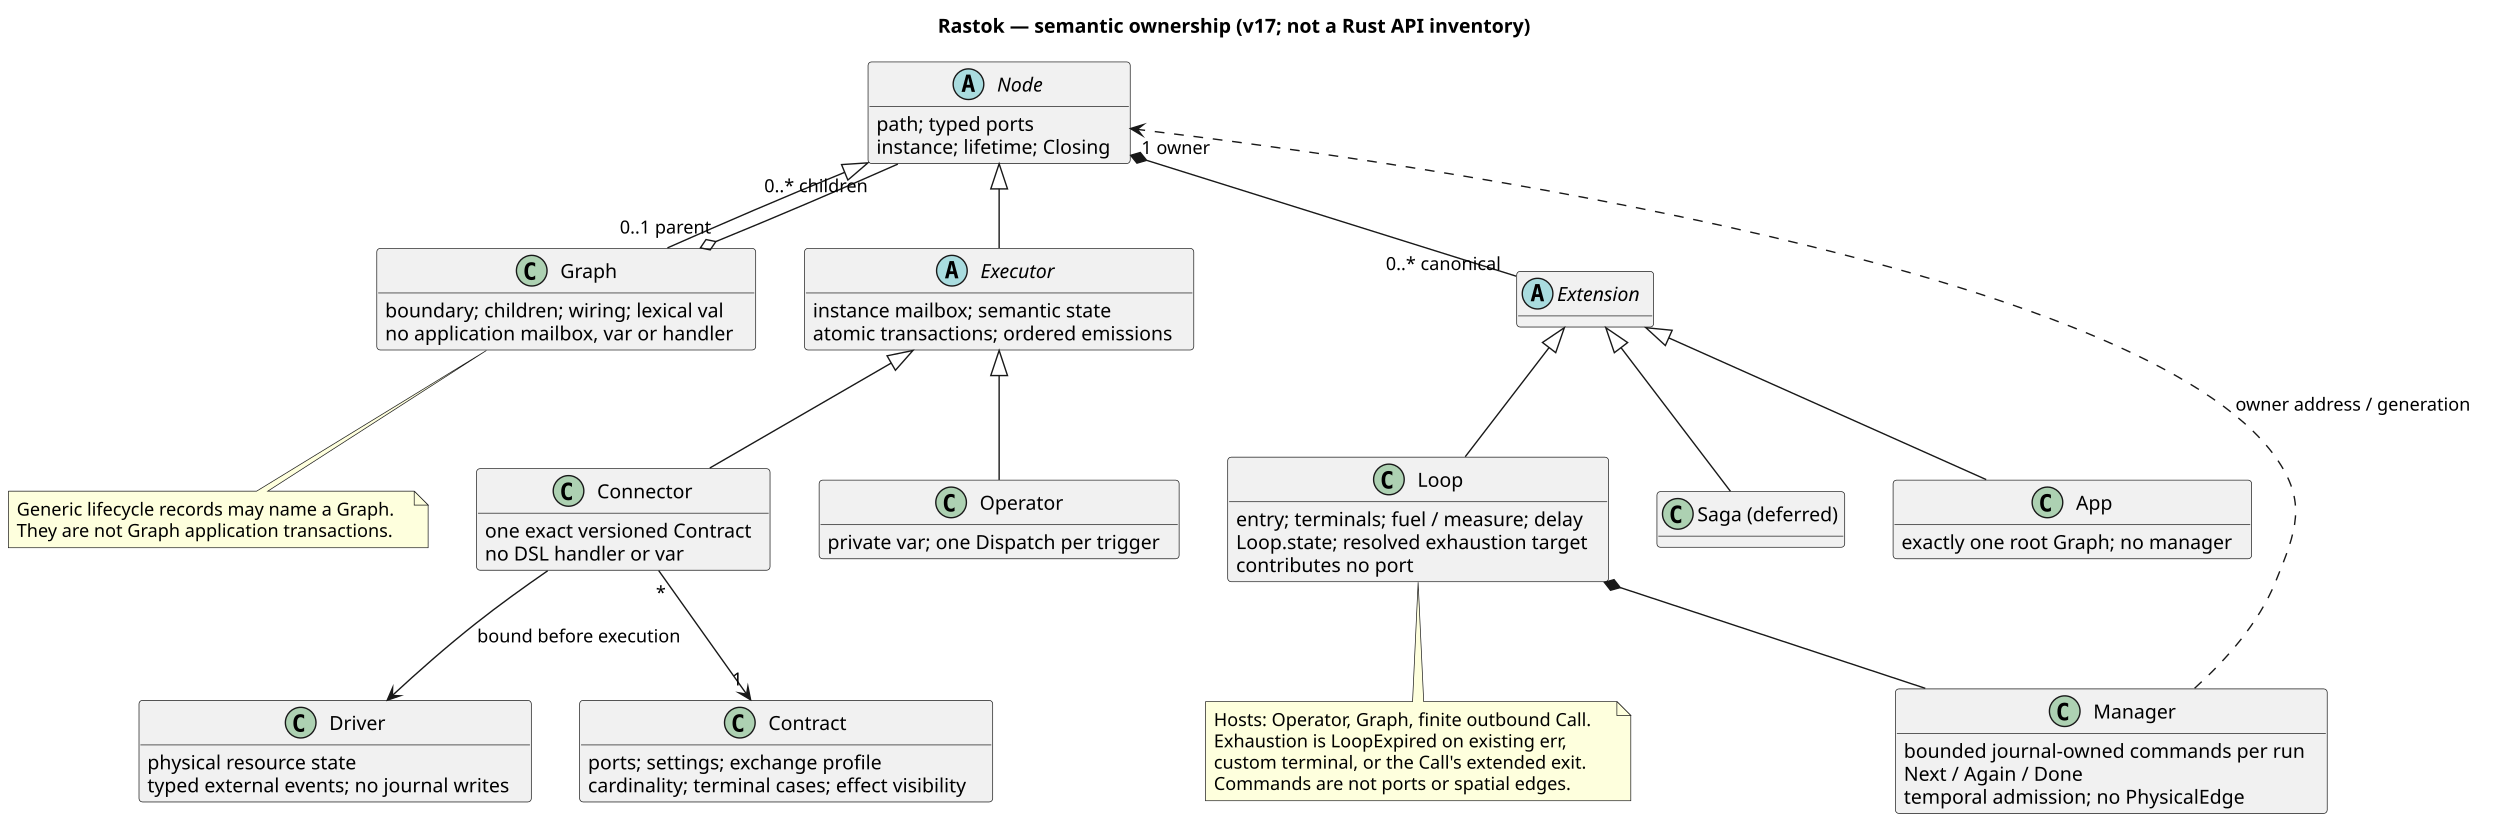
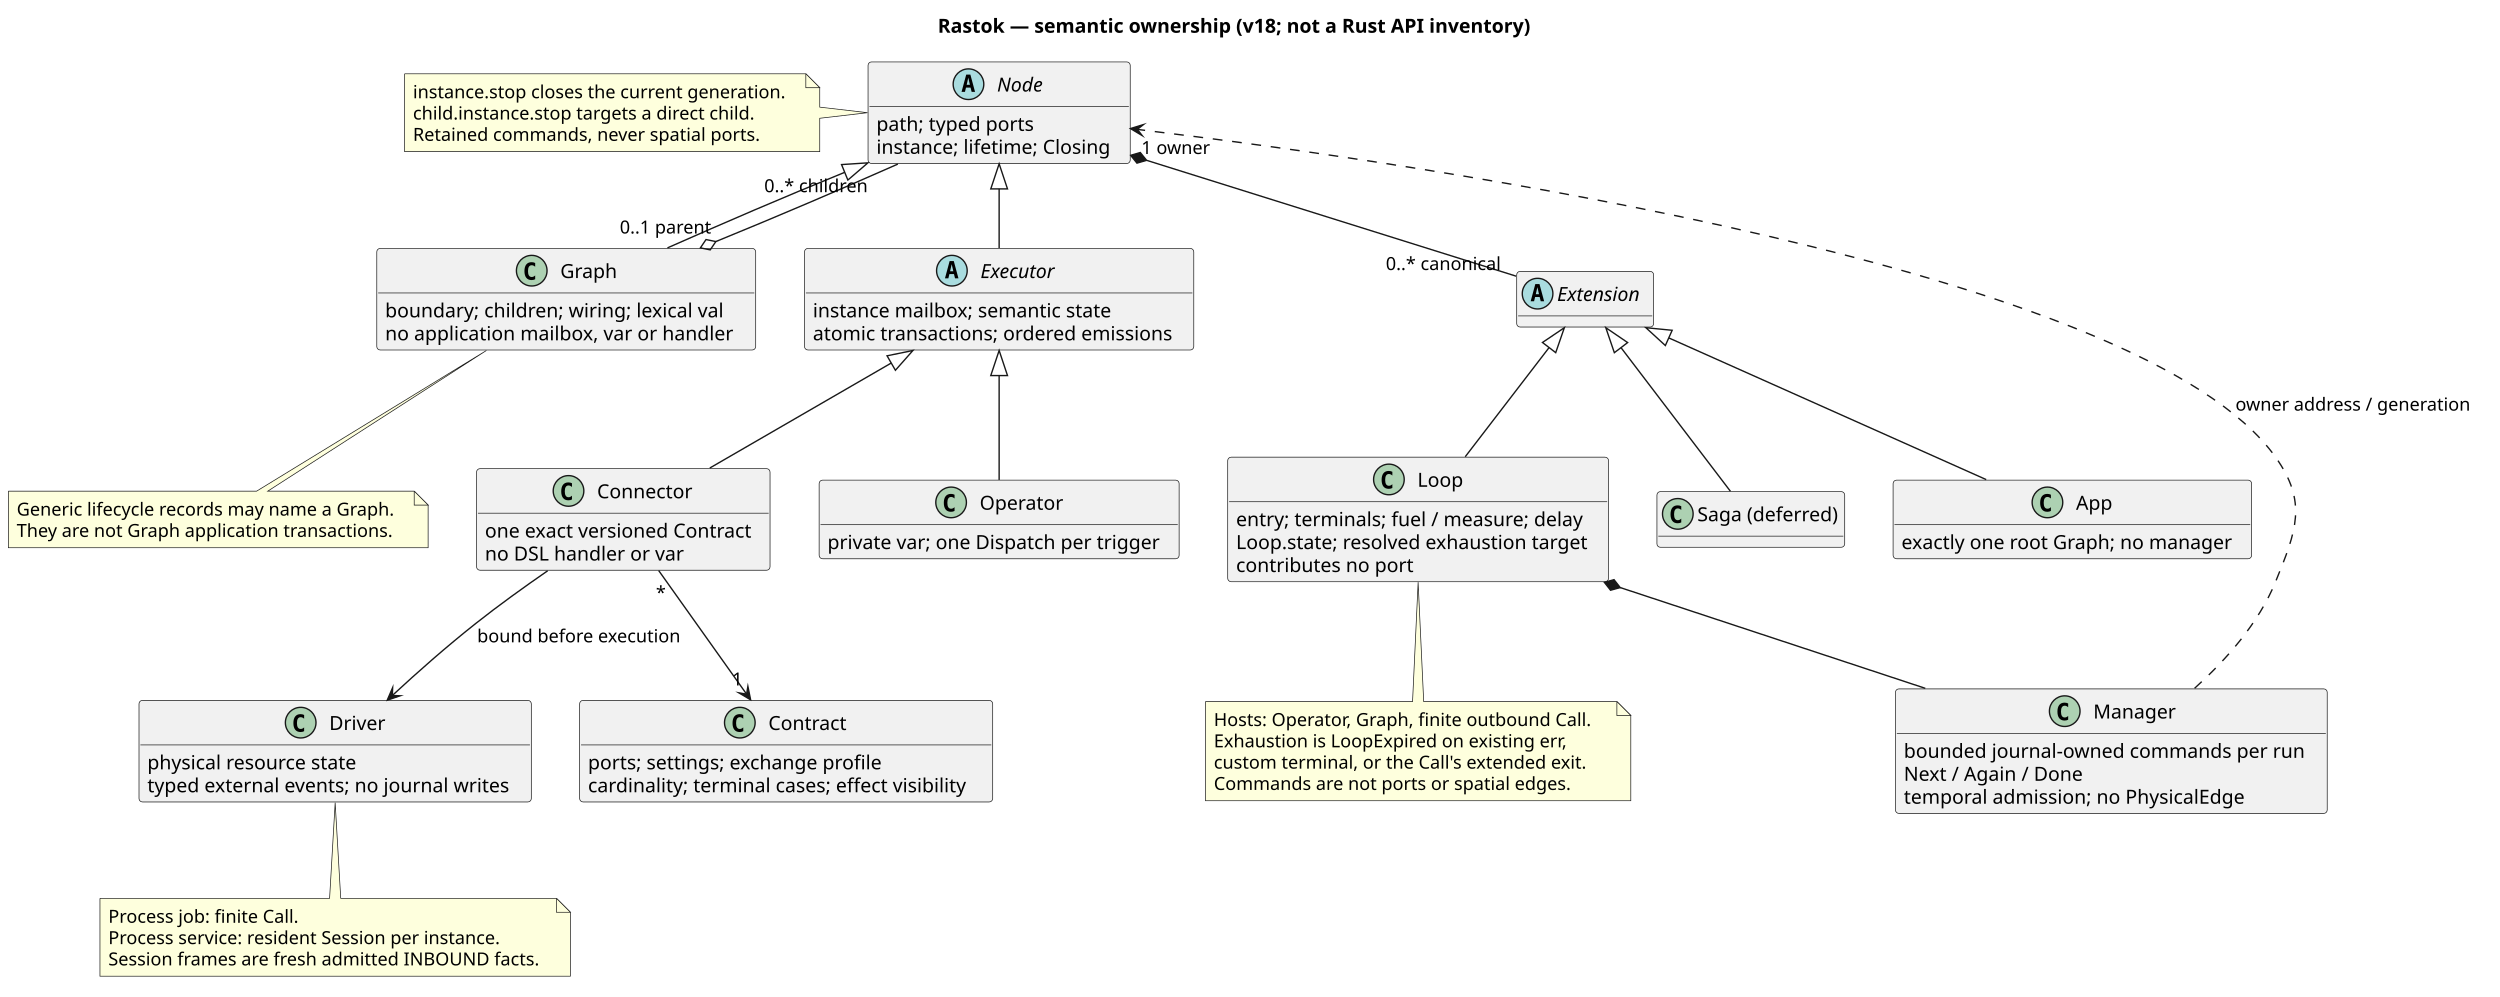
- <svg xmlns="http://www.w3.org/2000/svg" version="1.1" data-diagram-type="CLASS" style="width:1796px;height:599px;background:#FFFFFF;" width="1796px" height="599px" viewBox="0 0 1796 599" zoomAndPan="magnify" preserveAspectRatio="none" contentStyleType="text/css">
+ <svg xmlns="http://www.w3.org/2000/svg" version="1.1" data-diagram-type="CLASS" style="width:1796px;height:716px;background:#FFFFFF;" width="1796px" height="716px" viewBox="0 0 1796 716" zoomAndPan="magnify" preserveAspectRatio="none" contentStyleType="text/css">
  <defs />
  <g font-family="sans-serif" lengthAdjust="spacing">
    <g class="title" data-source-line="2">
-       <text x="673.684" y="23.535" fill="#000" font-size="14" textLength="442.552" font-weight="700">Rastok — semantic ownership (v17; not a Rust API inventory)</text>
+       <text x="673.684" y="23.535" fill="#000" font-size="14" textLength="442.552" font-weight="700">Rastok — semantic ownership (v18; not a Rust API inventory)</text>
    </g>
    <g class="entity" data-qualified-name="Node" id="ent0001" data-source-line="8">
      <rect x="623.61" y="44.488" width="188.347" height="72.977" fill="#F1F1F1" style="stroke:#181818;stroke-width:0.5;" rx="2.5" ry="2.5" />
      <ellipse cx="695.756" cy="60.488" rx="11" ry="11" fill="#A9DCDF" style="stroke:#181818;stroke-width:1;" />
      <path d="M695.62,55.836 L694.466,60.908 L696.782,60.908 Z M694.126,53.595 L697.122,53.595 L700.467,65.988 L698.019,65.988 L697.255,62.925 L693.976,62.925 L693.229,65.988 L690.78,65.988 Z " fill="#000" />
      <text x="716.256" y="65.779" fill="#000" font-size="14" textLength="35.554" font-style="italic">Node</text>
      <line x1="624.61" y1="76.488" x2="810.957" y2="76.488" style="stroke:#181818;stroke-width:0.5;" />
      <text x="629.61" y="94.023" fill="#000" font-size="14" textLength="117.243">path; typed ports</text>
      <text x="629.61" y="110.512" fill="#000" font-size="14" textLength="176.347">instance; lifetime; Closing</text>
    </g>
    <g class="entity" data-qualified-name="Graph" id="ent0002" data-source-line="12">
      <rect x="270.68" y="178.458" width="272.21" height="72.977" fill="#F1F1F1" style="stroke:#181818;stroke-width:0.5;" rx="2.5" ry="2.5" />
      <ellipse cx="381.996" cy="194.458" rx="11" ry="11" fill="#ADD1B2" style="stroke:#181818;stroke-width:1;" />
      <path d="M384.47,200.601 Q383.888,200.9 383.249,201.05 Q382.61,201.199 381.905,201.199 Q379.398,201.199 378.078,199.547 Q376.758,197.895 376.758,194.774 Q376.758,191.645 378.078,189.993 Q379.398,188.341 381.905,188.341 Q382.61,188.341 383.258,188.491 Q383.905,188.64 384.47,188.939 L384.47,191.661 Q383.839,191.08 383.245,190.811 Q382.652,190.541 382.021,190.541 Q380.676,190.541 379.991,191.607 Q379.306,192.674 379.306,194.774 Q379.306,196.866 379.991,197.933 Q380.676,198.999 382.021,198.999 Q382.652,198.999 383.245,198.73 Q383.839,198.46 384.47,197.879 Z " fill="#000" />
      <text x="402.496" y="199.749" fill="#000" font-size="14" textLength="41.077">Graph</text>
      <line x1="271.68" y1="210.458" x2="541.89" y2="210.458" style="stroke:#181818;stroke-width:0.5;" />
      <text x="276.68" y="227.993" fill="#000" font-size="14" textLength="254.844">boundary; children; wiring; lexical val</text>
      <text x="276.68" y="244.482" fill="#000" font-size="14" textLength="260.21">no application mailbox, var or handler</text>
    </g>
    <g class="entity" data-qualified-name="Executor" id="ent0003" data-source-line="16">
      <rect x="577.96" y="178.458" width="279.647" height="72.977" fill="#F1F1F1" style="stroke:#181818;stroke-width:0.5;" rx="2.5" ry="2.5" />
      <ellipse cx="683.835" cy="194.458" rx="11" ry="11" fill="#A9DCDF" style="stroke:#181818;stroke-width:1;" />
      <path d="M683.698,189.806 L682.544,194.878 L684.86,194.878 Z M682.204,187.565 L685.201,187.565 L688.546,199.958 L686.097,199.958 L685.334,196.895 L682.055,196.895 L681.308,199.958 L678.859,199.958 Z " fill="#000" />
      <text x="704.335" y="199.749" fill="#000" font-size="14" textLength="59.397" font-style="italic">Executor</text>
      <line x1="578.96" y1="210.458" x2="856.607" y2="210.458" style="stroke:#181818;stroke-width:0.5;" />
      <text x="583.96" y="227.993" fill="#000" font-size="14" textLength="223.132">instance mailbox; semantic state</text>
      <text x="583.96" y="244.482" fill="#000" font-size="14" textLength="267.647">atomic transactions; ordered emissions</text>
    </g>
    <g class="entity" data-qualified-name="Operator" id="ent0004" data-source-line="20">
      <rect x="588.47" y="344.928" width="258.62" height="56.488" fill="#F1F1F1" style="stroke:#181818;stroke-width:0.5;" rx="2.5" ry="2.5" />
      <ellipse cx="683.274" cy="360.928" rx="11" ry="11" fill="#ADD1B2" style="stroke:#181818;stroke-width:1;" />
      <path d="M685.747,367.071 Q685.166,367.37 684.527,367.52 Q683.888,367.669 683.182,367.669 Q680.676,367.669 679.356,366.017 Q678.036,364.365 678.036,361.244 Q678.036,358.115 679.356,356.463 Q680.676,354.811 683.182,354.811 Q683.888,354.811 684.535,354.961 Q685.183,355.11 685.747,355.409 L685.747,358.131 Q685.116,357.55 684.523,357.281 Q683.929,357.011 683.299,357.011 Q681.954,357.011 681.269,358.077 Q680.584,359.144 680.584,361.244 Q680.584,363.336 681.269,364.403 Q681.954,365.469 683.299,365.469 Q683.929,365.469 684.523,365.2 Q685.116,364.93 685.747,364.349 Z " fill="#000" />
      <text x="703.774" y="366.219" fill="#000" font-size="14" textLength="60.512">Operator</text>
      <line x1="589.47" y1="376.928" x2="846.09" y2="376.928" style="stroke:#181818;stroke-width:0.5;" />
      <text x="594.47" y="394.463" fill="#000" font-size="14" textLength="246.62">private var; one Dispatch per trigger</text>
    </g>
    <g class="entity" data-qualified-name="Connector" id="ent0005" data-source-line="23">
      <rect x="342.36" y="336.678" width="210.837" height="72.977" fill="#F1F1F1" style="stroke:#181818;stroke-width:0.5;" rx="2.5" ry="2.5" />
      <ellipse cx="408.429" cy="352.678" rx="11" ry="11" fill="#ADD1B2" style="stroke:#181818;stroke-width:1;" />
      <path d="M410.902,358.821 Q410.321,359.12 409.682,359.27 Q409.043,359.419 408.338,359.419 Q405.831,359.419 404.511,357.767 Q403.191,356.115 403.191,352.994 Q403.191,349.865 404.511,348.213 Q405.831,346.561 408.338,346.561 Q409.043,346.561 409.691,346.711 Q410.338,346.86 410.902,347.159 L410.902,349.881 Q410.272,349.3 409.678,349.031 Q409.085,348.761 408.454,348.761 Q407.109,348.761 406.424,349.827 Q405.739,350.894 405.739,352.994 Q405.739,355.086 406.424,356.153 Q407.109,357.219 408.454,357.219 Q409.085,357.219 409.678,356.95 Q410.272,356.68 410.902,356.099 Z " fill="#000" />
      <text x="428.929" y="357.969" fill="#000" font-size="14" textLength="70.198">Connector</text>
      <line x1="343.36" y1="368.678" x2="552.197" y2="368.678" style="stroke:#181818;stroke-width:0.5;" />
      <text x="348.36" y="386.213" fill="#000" font-size="14" textLength="198.837">one exact versioned Contract</text>
      <text x="348.36" y="402.702" fill="#000" font-size="14" textLength="147.027">no DSL handler or var</text>
    </g>
    <g class="entity" data-qualified-name="Contract" id="ent0006" data-source-line="27">
      <rect x="416.41" y="503.148" width="296.737" height="72.977" fill="#F1F1F1" style="stroke:#181818;stroke-width:0.5;" rx="2.5" ry="2.5" />
      <ellipse cx="531.49" cy="519.148" rx="11" ry="11" fill="#ADD1B2" style="stroke:#181818;stroke-width:1;" />
      <path d="M533.963,525.291 Q533.382,525.59 532.743,525.74 Q532.103,525.889 531.398,525.889 Q528.891,525.889 527.571,524.237 Q526.251,522.585 526.251,519.464 Q526.251,516.335 527.571,514.683 Q528.891,513.031 531.398,513.031 Q532.103,513.031 532.751,513.181 Q533.398,513.33 533.963,513.629 L533.963,516.351 Q533.332,515.77 532.738,515.501 Q532.145,515.231 531.514,515.231 Q530.169,515.231 529.484,516.297 Q528.8,517.364 528.8,519.464 Q528.8,521.556 529.484,522.623 Q530.169,523.689 531.514,523.689 Q532.145,523.689 532.738,523.42 Q533.332,523.15 533.963,522.569 Z " fill="#000" />
      <text x="551.99" y="524.439" fill="#000" font-size="14" textLength="58.078">Contract</text>
      <line x1="417.41" y1="535.148" x2="712.147" y2="535.148" style="stroke:#181818;stroke-width:0.5;" />
      <text x="422.41" y="552.683" fill="#000" font-size="14" textLength="221.047">ports; settings; exchange profile</text>
      <text x="422.41" y="569.172" fill="#000" font-size="14" textLength="284.737">cardinality; terminal cases; effect visibility</text>
    </g>
    <g class="entity" data-qualified-name="Extension" id="ent0007" data-source-line="31">
      <rect x="1089.6" y="194.948" width="98.37" height="40" fill="#F1F1F1" style="stroke:#181818;stroke-width:0.5;" rx="2.5" ry="2.5" />
      <ellipse cx="1104.6" cy="210.948" rx="11" ry="11" fill="#A9DCDF" style="stroke:#181818;stroke-width:1;" />
      <path d="M1104.463,206.296 L1103.309,211.368 L1105.625,211.368 Z M1102.969,204.055 L1105.966,204.055 L1109.311,216.448 L1106.862,216.448 L1106.099,213.385 L1102.82,213.385 L1102.073,216.448 L1099.624,216.448 Z " fill="#000" />
      <text x="1118.6" y="216.239" fill="#000" font-size="14" textLength="66.37" font-style="italic">Extension</text>
      <line x1="1090.6" y1="226.948" x2="1186.97" y2="226.948" style="stroke:#181818;stroke-width:0.5;" />
    </g>
    <g class="entity" data-qualified-name="App" id="ent0008" data-source-line="32">
      <rect x="1360" y="344.928" width="257.561" height="56.488" fill="#F1F1F1" style="stroke:#181818;stroke-width:0.5;" rx="2.5" ry="2.5" />
      <ellipse cx="1470.889" cy="360.928" rx="11" ry="11" fill="#ADD1B2" style="stroke:#181818;stroke-width:1;" />
      <path d="M1473.362,367.071 Q1472.781,367.37 1472.142,367.52 Q1471.503,367.669 1470.797,367.669 Q1468.291,367.669 1466.971,366.017 Q1465.651,364.365 1465.651,361.244 Q1465.651,358.115 1466.971,356.463 Q1468.291,354.811 1470.797,354.811 Q1471.503,354.811 1472.15,354.961 Q1472.798,355.11 1473.362,355.409 L1473.362,358.131 Q1472.731,357.55 1472.138,357.281 Q1471.544,357.011 1470.914,357.011 Q1469.569,357.011 1468.884,358.077 Q1468.199,359.144 1468.199,361.244 Q1468.199,363.336 1468.884,364.403 Q1469.569,365.469 1470.914,365.469 Q1471.544,365.469 1472.138,365.2 Q1472.731,364.93 1473.362,364.349 Z " fill="#000" />
      <text x="1491.389" y="366.219" fill="#000" font-size="14" textLength="27.282">App</text>
      <line x1="1361" y1="376.928" x2="1616.561" y2="376.928" style="stroke:#181818;stroke-width:0.5;" />
      <text x="1366" y="394.463" fill="#000" font-size="14" textLength="245.561">exactly one root Graph; no manager</text>
    </g>
    <g class="entity" data-qualified-name="Loop" id="ent0009" data-source-line="35">
      <rect x="881.98" y="328.438" width="273.598" height="89.465" fill="#F1F1F1" style="stroke:#181818;stroke-width:0.5;" rx="2.5" ry="2.5" />
      <ellipse cx="997.791" cy="344.438" rx="11" ry="11" fill="#ADD1B2" style="stroke:#181818;stroke-width:1;" />
      <path d="M1000.264,350.581 Q999.683,350.88 999.044,351.03 Q998.405,351.179 997.699,351.179 Q995.192,351.179 993.873,349.527 Q992.553,347.875 992.553,344.754 Q992.553,341.625 993.873,339.973 Q995.192,338.321 997.699,338.321 Q998.405,338.321 999.052,338.471 Q999.7,338.62 1000.264,338.919 L1000.264,341.641 Q999.633,341.06 999.04,340.791 Q998.446,340.521 997.815,340.521 Q996.471,340.521 995.786,341.587 Q995.101,342.654 995.101,344.754 Q995.101,346.846 995.786,347.913 Q996.471,348.979 997.815,348.979 Q998.446,348.979 999.04,348.71 Q999.633,348.44 1000.264,347.859 Z " fill="#000" />
      <text x="1018.291" y="349.729" fill="#000" font-size="14" textLength="33.476">Loop</text>
      <line x1="882.98" y1="360.438" x2="1154.578" y2="360.438" style="stroke:#181818;stroke-width:0.5;" />
      <text x="887.98" y="377.973" fill="#000" font-size="14" textLength="260.374">entry; terminals; fuel / measure; delay</text>
      <text x="887.98" y="394.462" fill="#000" font-size="14" textLength="261.598">Loop.state; resolved exhaustion target</text>
      <text x="887.98" y="410.95" fill="#000" font-size="14" textLength="131.667">contributes no port</text>
    </g>
    <g class="entity" data-qualified-name="Saga" id="ent0010" data-source-line="40">
      <rect x="1190.34" y="353.168" width="134.895" height="40" fill="#F1F1F1" style="stroke:#181818;stroke-width:0.5;" rx="2.5" ry="2.5" />
      <ellipse cx="1205.34" cy="369.168" rx="11" ry="11" fill="#ADD1B2" style="stroke:#181818;stroke-width:1;" />
      <path d="M1207.813,375.311 Q1207.232,375.61 1206.593,375.76 Q1205.954,375.909 1205.248,375.909 Q1202.741,375.909 1201.422,374.257 Q1200.102,372.605 1200.102,369.484 Q1200.102,366.355 1201.422,364.703 Q1202.741,363.051 1205.248,363.051 Q1205.954,363.051 1206.601,363.201 Q1207.249,363.35 1207.813,363.649 L1207.813,366.371 Q1207.182,365.79 1206.589,365.521 Q1205.995,365.251 1205.364,365.251 Q1204.02,365.251 1203.335,366.317 Q1202.65,367.384 1202.65,369.484 Q1202.65,371.576 1203.335,372.643 Q1204.02,373.709 1205.364,373.709 Q1205.995,373.709 1206.589,373.44 Q1207.182,373.17 1207.813,372.589 Z " fill="#000" />
      <text x="1219.34" y="374.459" fill="#000" font-size="14" textLength="102.895">Saga (deferred)</text>
      <line x1="1191.34" y1="385.168" x2="1324.235" y2="385.168" style="stroke:#181818;stroke-width:0.5;" />
    </g>
    <g class="entity" data-qualified-name="Manager" id="ent0011" data-source-line="41">
-       <rect x="1361.69" y="494.908" width="310.184" height="89.465" fill="#F1F1F1" style="stroke:#181818;stroke-width:0.5;" rx="2.5" ry="2.5" />
-       <ellipse cx="1483.298" cy="510.908" rx="11" ry="11" fill="#ADD1B2" style="stroke:#181818;stroke-width:1;" />
-       <path d="M1485.771,517.051 Q1485.19,517.35 1484.551,517.5 Q1483.912,517.649 1483.206,517.649 Q1480.699,517.649 1479.379,515.997 Q1478.06,514.345 1478.06,511.224 Q1478.06,508.095 1479.379,506.443 Q1480.699,504.791 1483.206,504.791 Q1483.912,504.791 1484.559,504.941 Q1485.207,505.09 1485.771,505.389 L1485.771,508.111 Q1485.14,507.53 1484.547,507.261 Q1483.953,506.991 1483.322,506.991 Q1481.978,506.991 1481.293,508.057 Q1480.608,509.124 1480.608,511.224 Q1480.608,513.316 1481.293,514.383 Q1481.978,515.449 1483.322,515.449 Q1483.953,515.449 1484.547,515.18 Q1485.14,514.91 1485.771,514.329 Z " fill="#000" />
-       <text x="1503.798" y="516.199" fill="#000" font-size="14" textLength="58.468">Manager</text>
-       <line x1="1362.69" y1="526.908" x2="1670.874" y2="526.908" style="stroke:#181818;stroke-width:0.5;" />
-       <text x="1367.69" y="544.443" fill="#000" font-size="14" textLength="298.184">bounded journal-owned commands per run</text>
-       <text x="1367.69" y="560.932" fill="#000" font-size="14" textLength="138.797">Next / Again / Done</text>
-       <text x="1367.69" y="577.42" fill="#000" font-size="14" textLength="252.103">temporal admission; no PhysicalEdge</text>
+       <rect x="1361.69" y="494.898" width="310.184" height="89.465" fill="#F1F1F1" style="stroke:#181818;stroke-width:0.5;" rx="2.5" ry="2.5" />
+       <ellipse cx="1483.298" cy="510.898" rx="11" ry="11" fill="#ADD1B2" style="stroke:#181818;stroke-width:1;" />
+       <path d="M1485.771,517.041 Q1485.19,517.34 1484.551,517.49 Q1483.912,517.639 1483.206,517.639 Q1480.699,517.639 1479.379,515.987 Q1478.06,514.335 1478.06,511.214 Q1478.06,508.085 1479.379,506.433 Q1480.699,504.781 1483.206,504.781 Q1483.912,504.781 1484.559,504.931 Q1485.207,505.08 1485.771,505.379 L1485.771,508.101 Q1485.14,507.52 1484.547,507.251 Q1483.953,506.981 1483.322,506.981 Q1481.978,506.981 1481.293,508.047 Q1480.608,509.114 1480.608,511.214 Q1480.608,513.306 1481.293,514.373 Q1481.978,515.439 1483.322,515.439 Q1483.953,515.439 1484.547,515.17 Q1485.14,514.9 1485.771,514.319 Z " fill="#000" />
+       <text x="1503.798" y="516.189" fill="#000" font-size="14" textLength="58.468">Manager</text>
+       <line x1="1362.69" y1="526.898" x2="1670.874" y2="526.898" style="stroke:#181818;stroke-width:0.5;" />
+       <text x="1367.69" y="544.433" fill="#000" font-size="14" textLength="298.184">bounded journal-owned commands per run</text>
+       <text x="1367.69" y="560.922" fill="#000" font-size="14" textLength="138.797">Next / Again / Done</text>
+       <text x="1367.69" y="577.41" fill="#000" font-size="14" textLength="252.103">temporal admission; no PhysicalEdge</text>
    </g>
    <g class="entity" data-qualified-name="Driver" id="ent0012" data-source-line="46">
      <rect x="99.86" y="503.148" width="281.842" height="72.977" fill="#F1F1F1" style="stroke:#181818;stroke-width:0.5;" rx="2.5" ry="2.5" />
      <ellipse cx="216.013" cy="519.148" rx="11" ry="11" fill="#ADD1B2" style="stroke:#181818;stroke-width:1;" />
      <path d="M218.486,525.291 Q217.905,525.59 217.266,525.74 Q216.627,525.889 215.921,525.889 Q213.414,525.889 212.094,524.237 Q210.775,522.585 210.775,519.464 Q210.775,516.335 212.094,514.683 Q213.414,513.031 215.921,513.031 Q216.627,513.031 217.274,513.181 Q217.922,513.33 218.486,513.629 L218.486,516.351 Q217.855,515.77 217.262,515.501 Q216.668,515.231 216.037,515.231 Q214.693,515.231 214.008,516.297 Q213.323,517.364 213.323,519.464 Q213.323,521.556 214.008,522.623 Q214.693,523.689 216.037,523.689 Q216.668,523.689 217.262,523.42 Q217.855,523.15 218.486,522.569 Z " fill="#000" />
      <text x="236.513" y="524.439" fill="#000" font-size="14" textLength="41.036">Driver</text>
      <line x1="100.86" y1="535.148" x2="380.702" y2="535.148" style="stroke:#181818;stroke-width:0.5;" />
      <text x="105.86" y="552.683" fill="#000" font-size="14" textLength="155.6">physical resource state</text>
      <text x="105.86" y="569.172" fill="#000" font-size="14" textLength="269.842">typed external events; no journal writes</text>
    </g>
    <g class="entity" data-qualified-name="GMN26" id="ent0027" data-source-line="66">
+       <path d="M290.66,53.008 L290.66,108.94 A0,0 0 0 0 290.66,108.94 L588.9,108.94 A0,0 0 0 0 588.9,108.94 L588.9,84.968 L623.23,80.968 L588.9,76.968 L588.9,63.008 L578.9,53.008 L290.66,53.008 A0,0 0 0 0 290.66,53.008" style="stroke:#181818;stroke-width:0.5;" fill="#FEFFDD" />
+       <path d="M578.9,53.008 L578.9,63.008 L588.9,63.008 L578.9,53.008" style="stroke:#181818;stroke-width:0.5;" fill="#FEFFDD" />
+       <text x="296.66" y="70.577" fill="#000" font-size="13" textLength="277.24">instance.stop closes the current generation.</text>
+       <text x="296.66" y="85.887" fill="#000" font-size="13" textLength="257.163">child.instance.stop targets a direct child.</text>
+       <text x="296.66" y="101.198" fill="#000" font-size="13" textLength="257.531">Retained commands, never spatial ports.</text>
+     </g>
+     <g class="entity" data-qualified-name="GMN29" id="ent0030" data-source-line="71">
      <path d="M6,352.858 L6,393.479 A0,0 0 0 0 6,393.479 L307.566,393.479 A0,0 0 0 0 307.566,393.479 L307.566,362.858 L297.566,352.858 L192.32,352.858 L349.43,251.788 L184.32,352.858 L6,352.858 A0,0 0 0 0 6,352.858" style="stroke:#181818;stroke-width:0.5;" fill="#FEFFDD" />
      <path d="M297.566,352.858 L297.566,362.858 L307.566,362.858 L297.566,352.858" style="stroke:#181818;stroke-width:0.5;" fill="#FEFFDD" />
      <text x="12" y="370.427" fill="#000" font-size="13" textLength="280.516">Generic lifecycle records may name a Graph.</text>
      <text x="12" y="385.737" fill="#000" font-size="13" textLength="280.566">They are not Graph application transactions.</text>
    </g>
-     <g class="entity" data-qualified-name="GMN29" id="ent0030" data-source-line="70">
-       <path d="M866,504.018 L866,575.26 A0,0 0 0 0 866,575.26 L1171.565,575.26 A0,0 0 0 0 1171.565,575.26 L1171.565,514.018 L1161.565,504.018 L1022.78,504.018 L1018.78,418.248 L1014.78,504.018 L866,504.018 A0,0 0 0 0 866,504.018" style="stroke:#181818;stroke-width:0.5;" fill="#FEFFDD" />
-       <path d="M1161.565,504.018 L1161.565,514.018 L1171.565,514.018 L1161.565,504.018" style="stroke:#181818;stroke-width:0.5;" fill="#FEFFDD" />
-       <text x="872" y="521.587" fill="#000" font-size="13" textLength="284.565">Hosts: Operator, Graph, finite outbound Call.</text>
-       <text x="872" y="536.897" fill="#000" font-size="13" textLength="267.814">Exhaustion is LoopExpired on existing err,</text>
-       <text x="872" y="552.208" fill="#000" font-size="13" textLength="281.169">custom terminal, or the Call's extended exit.</text>
-       <text x="872" y="567.518" fill="#000" font-size="13" textLength="265.986">Commands are not ports or spatial edges.</text>
+     <g class="entity" data-qualified-name="GMN32" id="ent0033" data-source-line="75">
+       <path d="M866,504.008 L866,575.25 A0,0 0 0 0 866,575.25 L1171.565,575.25 A0,0 0 0 0 1171.565,575.25 L1171.565,514.008 L1161.565,504.008 L1022.78,504.008 L1018.78,418.238 L1014.78,504.008 L866,504.008 A0,0 0 0 0 866,504.008" style="stroke:#181818;stroke-width:0.5;" fill="#FEFFDD" />
+       <path d="M1161.565,504.008 L1161.565,514.008 L1171.565,514.008 L1161.565,504.008" style="stroke:#181818;stroke-width:0.5;" fill="#FEFFDD" />
+       <text x="872" y="521.577" fill="#000" font-size="13" textLength="284.565">Hosts: Operator, Graph, finite outbound Call.</text>
+       <text x="872" y="536.887" fill="#000" font-size="13" textLength="267.814">Exhaustion is LoopExpired on existing err,</text>
+       <text x="872" y="552.198" fill="#000" font-size="13" textLength="281.169">custom terminal, or the Call's extended exit.</text>
+       <text x="872" y="567.508" fill="#000" font-size="13" textLength="265.986">Commands are not ports or spatial edges.</text>
+     </g>
+     <g class="entity" data-qualified-name="GMN35" id="ent0036" data-source-line="81">
+       <path d="M71.81,645.368 L71.81,701.3 A0,0 0 0 0 71.81,701.3 L409.761,701.3 A0,0 0 0 0 409.761,701.3 L409.761,655.368 L399.761,645.368 L244.78,645.368 L240.78,576.618 L236.78,645.368 L71.81,645.368 A0,0 0 0 0 71.81,645.368" style="stroke:#181818;stroke-width:0.5;" fill="#FEFFDD" />
+       <path d="M399.761,645.368 L399.761,655.368 L409.761,655.368 L399.761,645.368" style="stroke:#181818;stroke-width:0.5;" fill="#FEFFDD" />
+       <text x="77.81" y="662.937" fill="#000" font-size="13" textLength="144.492">Process job: finite Call.</text>
+       <text x="77.81" y="678.247" fill="#000" font-size="13" textLength="291.833">Process service: resident Session per instance.</text>
+       <text x="77.81" y="693.558" fill="#000" font-size="13" textLength="316.951">Session frames are fresh admitted INBOUND facts.</text>
    </g>
    <g class="link" data-entity-1="ent0001" data-entity-2="ent0002" id="lnk13" data-source-line="51" data-link-type="extension">
-       <path d="M606.842,123.794 C560.582,142.654 522.49,159.088 479.49,178.078" style="stroke:#181818;stroke-width:1;" fill="none" id="Node-backto-Graph" codeLine="51" />
-       <polygon points="623.51,116.998,604.577,118.238,609.107,129.35,623.51,116.998" fill="none" style="stroke:#181818;stroke-width:1;stroke-linejoin:miter;stroke-miterlimit:10;" />
+       <path d="M606.843,123.787 C560.583,142.657 522.49,159.078 479.49,178.078" style="stroke:#181818;stroke-width:1;" fill="none" id="Node-backto-Graph" codeLine="51" />
+       <polygon points="623.51,116.988,604.577,118.231,609.109,129.342,623.51,116.988" fill="none" style="stroke:#181818;stroke-width:1;stroke-linejoin:miter;stroke-miterlimit:10;" />
    </g>
    <g class="link" data-entity-1="ent0002" data-entity-2="ent0001" id="lnk17" data-source-line="55" data-link-type="aggregation">
-       <path d="M514.27,173.532 C560.07,154.832 602.7,136.568 645.04,117.858" style="stroke:#181818;stroke-width:1;" fill="none" id="Graph-backto-Node" codeLine="55" />
+       <path d="M514.27,173.532 C560.07,154.832 602.7,136.558 645.04,117.858" style="stroke:#181818;stroke-width:1;" fill="none" id="Graph-backto-Node" codeLine="55" />
      <polygon points="503.16,178.068,510.227,179.503,514.27,173.532,507.203,172.097,503.16,178.068" fill="none" style="stroke:#181818;stroke-width:1;stroke-linejoin:miter;stroke-miterlimit:10;" />
      <text x="445.238" y="167.759" fill="#000" font-size="13" textLength="69.634">0..1 parent</text>
      <text x="548.996" y="138.081" fill="#000" font-size="13" textLength="77.879">0..* children</text>
    </g>
    <g class="link" data-entity-1="ent0001" data-entity-2="ent0003" id="lnk14" data-source-line="52" data-link-type="extension">
-       <path d="M717.78,135.688 C717.78,154.468 717.78,159.428 717.78,178.208" style="stroke:#181818;stroke-width:1;" fill="none" id="Node-backto-Executor" codeLine="52" />
+       <path d="M717.78,135.688 C717.78,154.468 717.78,159.418 717.78,178.208" style="stroke:#181818;stroke-width:1;" fill="none" id="Node-backto-Executor" codeLine="52" />
      <polygon points="717.78,117.688,711.78,135.688,723.78,135.688,717.78,117.688" fill="none" style="stroke:#181818;stroke-width:1;stroke-linejoin:miter;stroke-miterlimit:10;" />
    </g>
    <g class="link" data-entity-1="ent0003" data-entity-2="ent0004" id="lnk15" data-source-line="53" data-link-type="extension">
-       <path d="M717.78,269.788 C717.78,298.078 717.78,318.948 717.78,344.778" style="stroke:#181818;stroke-width:1;" fill="none" id="Executor-backto-Operator" codeLine="53" />
+       <path d="M717.78,269.788 C717.78,298.078 717.78,318.938 717.78,344.778" style="stroke:#181818;stroke-width:1;" fill="none" id="Executor-backto-Operator" codeLine="53" />
      <polygon points="717.78,251.788,711.78,269.788,723.78,269.788,717.78,251.788" fill="none" style="stroke:#181818;stroke-width:1;stroke-linejoin:miter;stroke-miterlimit:10;" />
    </g>
    <g class="link" data-entity-1="ent0003" data-entity-2="ent0005" id="lnk16" data-source-line="54" data-link-type="extension">
-       <path d="M640.261,260.805 C596.511,286.125 553.69,310.888 509.91,336.228" style="stroke:#181818;stroke-width:1;" fill="none" id="Executor-backto-Connector" codeLine="54" />
-       <polygon points="655.84,251.788,637.256,255.612,643.266,265.998,655.84,251.788" fill="none" style="stroke:#181818;stroke-width:1;stroke-linejoin:miter;stroke-miterlimit:10;" />
+       <path d="M640.259,260.802 C596.509,286.112 553.69,310.888 509.91,336.228" style="stroke:#181818;stroke-width:1;" fill="none" id="Executor-backto-Connector" codeLine="54" />
+       <polygon points="655.84,251.788,637.255,255.608,643.264,265.995,655.84,251.788" fill="none" style="stroke:#181818;stroke-width:1;stroke-linejoin:miter;stroke-miterlimit:10;" />
    </g>
    <g class="link" data-entity-1="ent0001" data-entity-2="ent0007" id="lnk18" data-source-line="56" data-link-type="composition">
      <path d="M823.71,115.179 C909.53,142.089 1021.32,177.128 1089.21,198.408" style="stroke:#181818;stroke-width:1;" fill="none" id="Node-backto-Extension" codeLine="56" />
      <polygon points="812.26,111.588,816.788,117.2,823.71,115.179,819.182,109.567,812.26,111.588" fill="#181818" style="stroke:#181818;stroke-width:1;stroke-linejoin:miter;stroke-miterlimit:10;" />
      <text x="819.945" y="110.647" fill="#000" font-size="13" textLength="50.965">1 owner</text>
      <text x="995.549" y="193.999" fill="#000" font-size="13" textLength="86.138">0..* canonical</text>
    </g>
    <g class="link" data-entity-1="ent0005" data-entity-2="ent0006" id="lnk19" data-source-line="57" data-link-type="dependency">
      <path d="M473.17,409.858 C492.73,437.348 516.752,471.113 536.342,498.663" style="stroke:#181818;stroke-width:1;" fill="none" id="Connector-to-Contract" codeLine="57" />
      <polygon points="539.24,502.738,537.284,493.086,536.342,498.663,530.765,497.722,539.24,502.738" fill="#181818" style="stroke:#181818;stroke-width:1;stroke-linejoin:miter;stroke-miterlimit:10;" />
      <text x="471.182" y="430.326" fill="#000" font-size="13">*</text>
      <text x="525.998" y="492.426" fill="#000" font-size="13">1</text>
    </g>
    <g class="link" data-entity-1="ent0005" data-entity-2="ent0012" id="lnk20" data-source-line="58" data-link-type="dependency">
-       <path d="M393.46,410.038 C376.58,421.688 358.13,434.958 341.78,447.908 C319.98,465.168 300.493,482.405 281.853,499.625" style="stroke:#181818;stroke-width:1;" fill="none" id="Connector-to-Driver" codeLine="58" />
+       <path d="M393.46,410.038 C376.58,421.688 358.13,434.958 341.78,447.898 C319.98,465.168 300.493,482.405 281.853,499.625" style="stroke:#181818;stroke-width:1;" fill="none" id="Connector-to-Driver" codeLine="58" />
      <polygon points="278.18,503.018,287.505,499.849,281.853,499.625,282.076,493.973,278.18,503.018" fill="#181818" style="stroke:#181818;stroke-width:1;stroke-linejoin:miter;stroke-miterlimit:10;" />
-       <text x="342.78" y="461.477" fill="#000" font-size="13" textLength="151.322">bound before execution</text>
+       <text x="342.78" y="461.467" fill="#000" font-size="13" textLength="151.322">bound before execution</text>
    </g>
    <g class="link" data-entity-1="ent0007" data-entity-2="ent0008" id="lnk21" data-source-line="59" data-link-type="extension">
      <path d="M1198.838,242.754 C1260.418,270.234 1356.68,313.208 1426.89,344.548" style="stroke:#181818;stroke-width:1;" fill="none" id="Extension-backto-App" codeLine="59" />
      <polygon points="1182.4,235.418,1196.392,248.233,1201.283,237.274,1182.4,235.418" fill="none" style="stroke:#181818;stroke-width:1;stroke-linejoin:miter;stroke-miterlimit:10;" />
    </g>
    <g class="link" data-entity-1="ent0007" data-entity-2="ent0009" id="lnk22" data-source-line="60" data-link-type="extension">
      <path d="M1112.865,249.693 C1095.145,272.763 1076.04,297.628 1052.61,328.138" style="stroke:#181818;stroke-width:1;" fill="none" id="Extension-backto-Loop" codeLine="60" />
      <polygon points="1123.83,235.418,1108.107,246.038,1117.624,253.348,1123.83,235.418" fill="none" style="stroke:#181818;stroke-width:1;stroke-linejoin:miter;stroke-miterlimit:10;" />
    </g>
    <g class="link" data-entity-1="ent0007" data-entity-2="ent0010" id="lnk23" data-source-line="61" data-link-type="extension">
      <path d="M1164.518,249.737 C1187.448,279.837 1220.33,322.998 1243.14,352.948" style="stroke:#181818;stroke-width:1;" fill="none" id="Extension-backto-Saga" codeLine="61" />
      <polygon points="1153.61,235.418,1159.745,253.373,1169.291,246.101,1153.61,235.418" fill="none" style="stroke:#181818;stroke-width:1;stroke-linejoin:miter;stroke-miterlimit:10;" />
    </g>
    <g class="link" data-entity-1="ent0009" data-entity-2="ent0011" id="lnk24" data-source-line="62" data-link-type="composition">
      <path d="M1163.964,422.112 C1235.404,445.712 1311.7,470.908 1383.13,494.498" style="stroke:#181818;stroke-width:1;" fill="none" id="Loop-backto-Manager" codeLine="62" />
      <polygon points="1152.57,418.348,1157.012,424.028,1163.964,422.112,1159.522,416.432,1152.57,418.348" fill="#181818" style="stroke:#181818;stroke-width:1;stroke-linejoin:miter;stroke-miterlimit:10;" />
    </g>
    <g class="link" data-entity-1="ent0011" data-entity-2="ent0001" id="lnk25" data-source-line="63" data-link-type="dependency">
-       <path d="M1576.59,494.468 C1599.33,474.008 1622.67,447.628 1634.78,417.908 C1649.79,381.078 1657.8,360.868 1634.78,328.438 C1538.71,193.078 1031.334,118.766 817.064,92.956" style="stroke:#181818;stroke-width:1;stroke-dasharray:7,7;" fill="none" id="Manager-to-Node" codeLine="63" />
+       <path d="M1576.59,494.468 C1599.33,474.008 1622.67,447.618 1634.78,417.898 C1649.79,381.078 1657.8,360.858 1634.78,328.438 C1538.71,193.078 1031.334,118.766 817.064,92.956" style="stroke:#181818;stroke-width:1;stroke-dasharray:7,7;" fill="none" id="Manager-to-Node" codeLine="63" />
      <polygon points="812.1,92.358,820.557,97.406,817.064,92.956,821.514,89.463,812.1,92.358" fill="#181818" style="stroke:#181818;stroke-width:1;stroke-linejoin:miter;stroke-miterlimit:10;" />
      <text x="1605.94" y="295.007" fill="#000" font-size="13" textLength="174.979">owner address / generation</text>
    </g>
  </g>
</svg>
